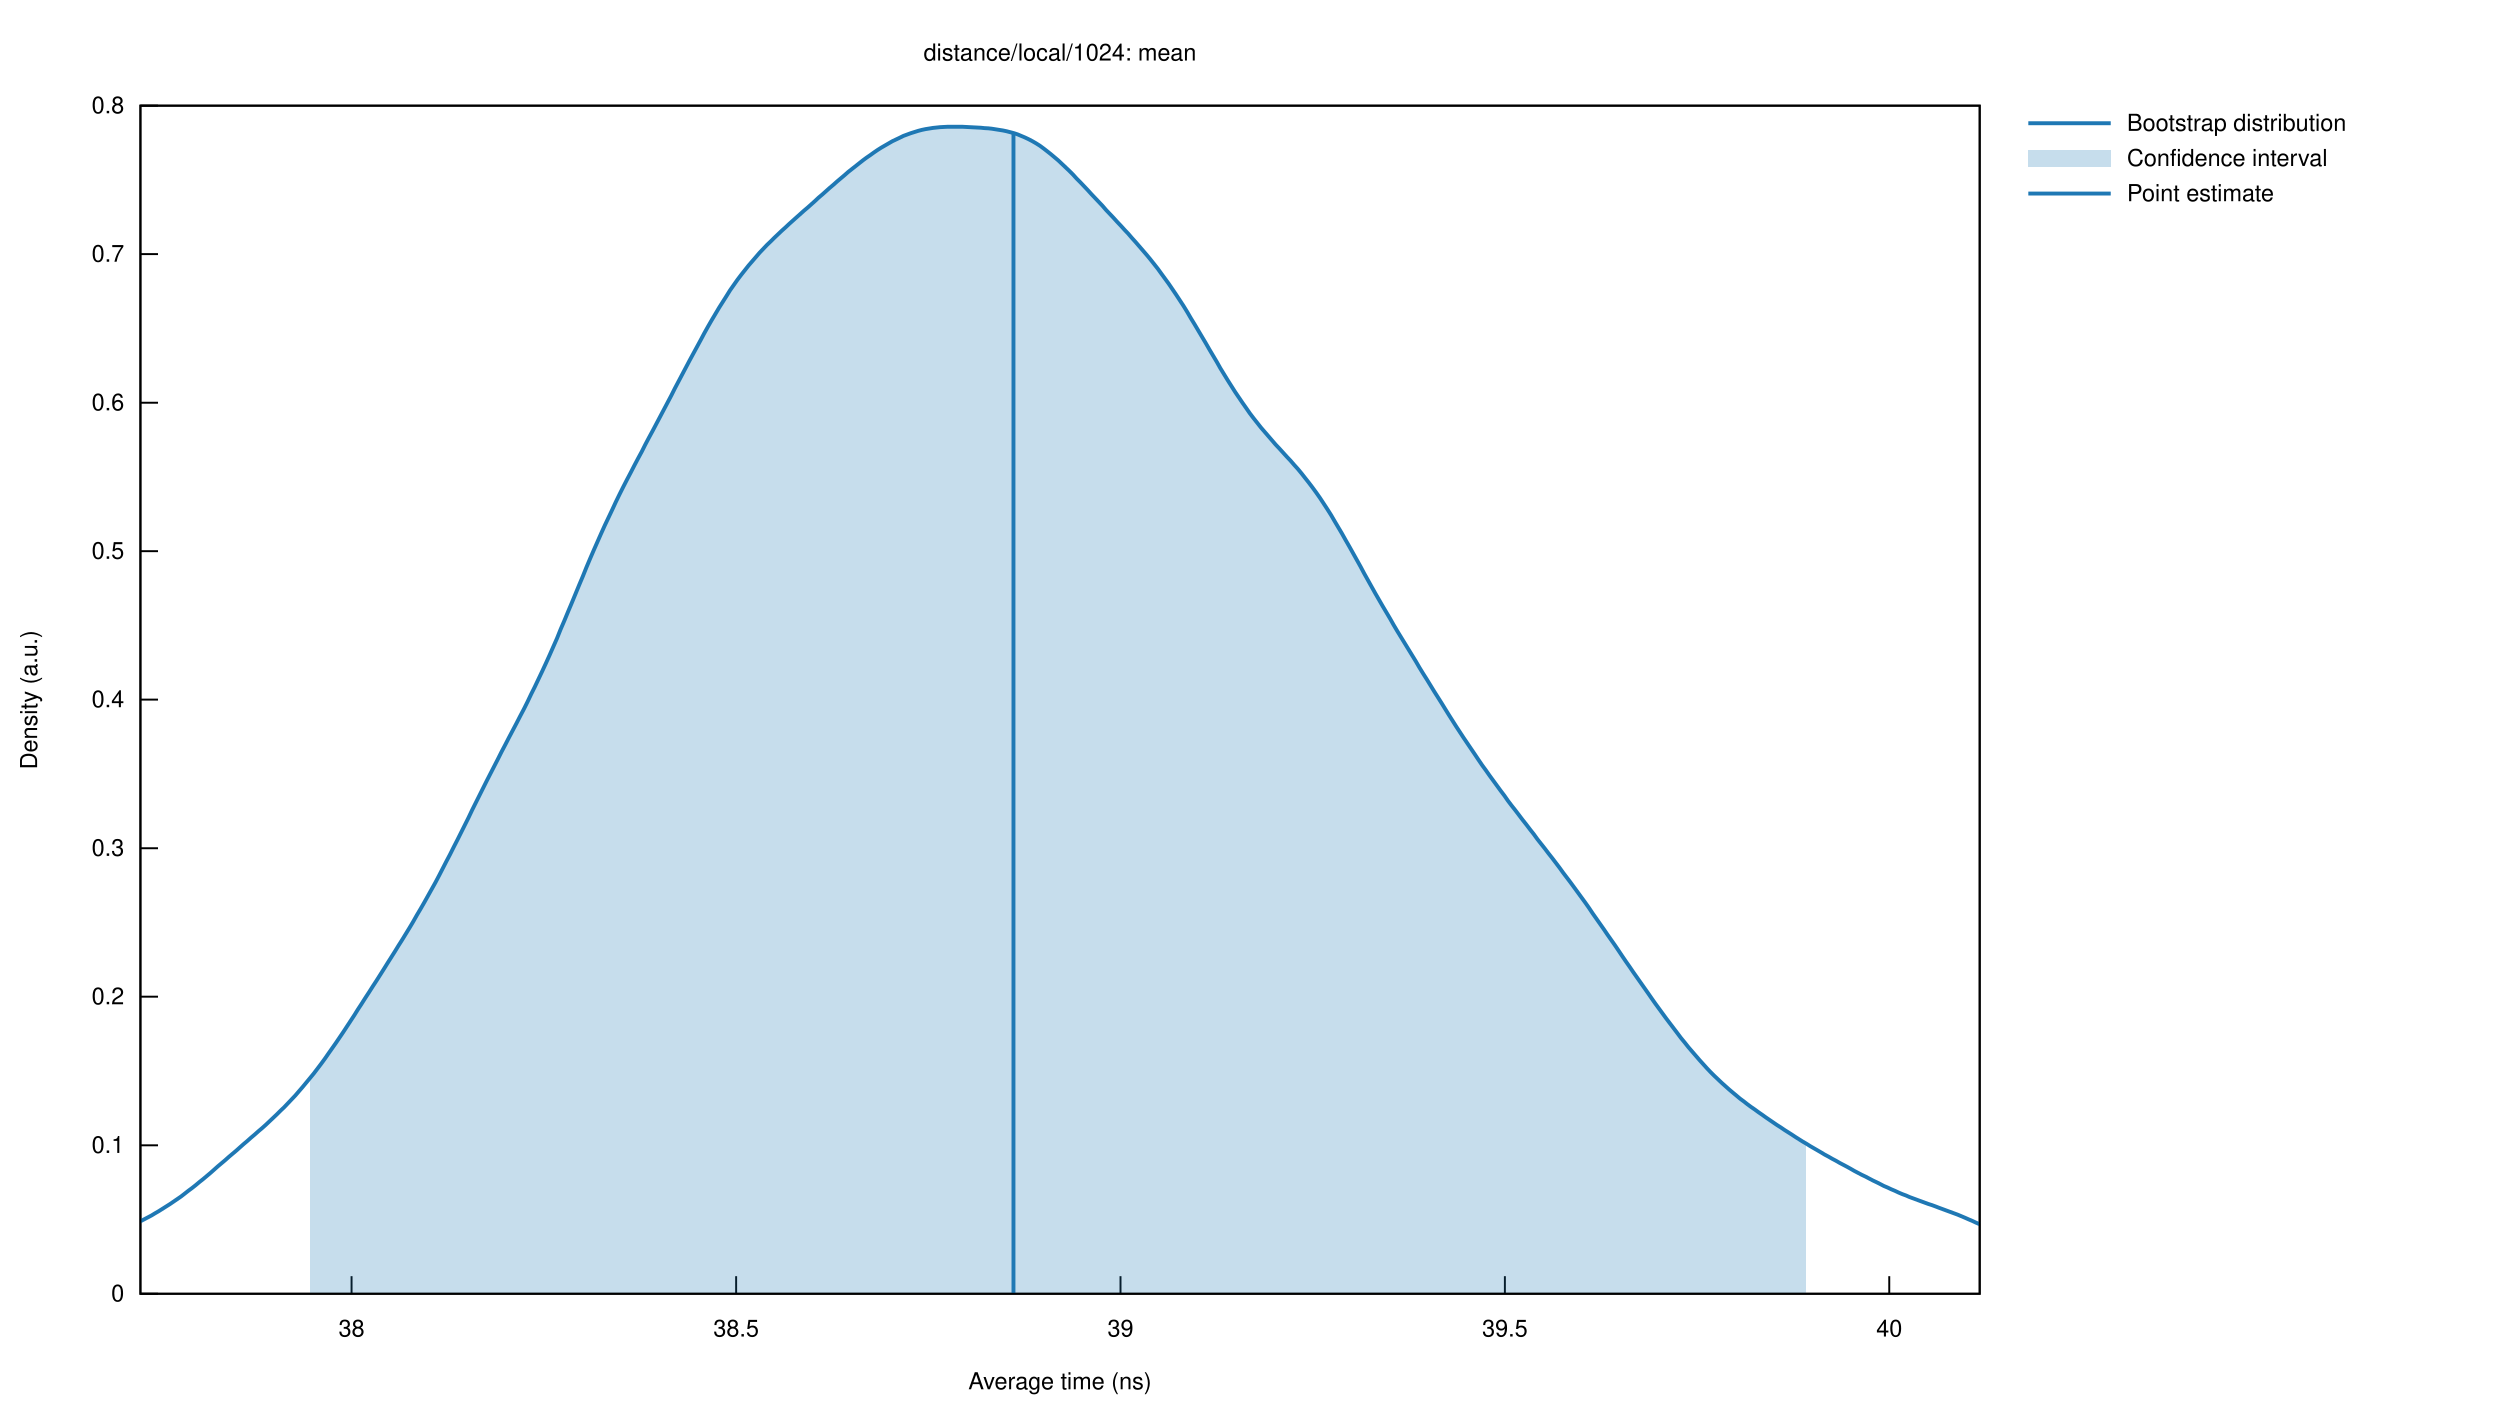
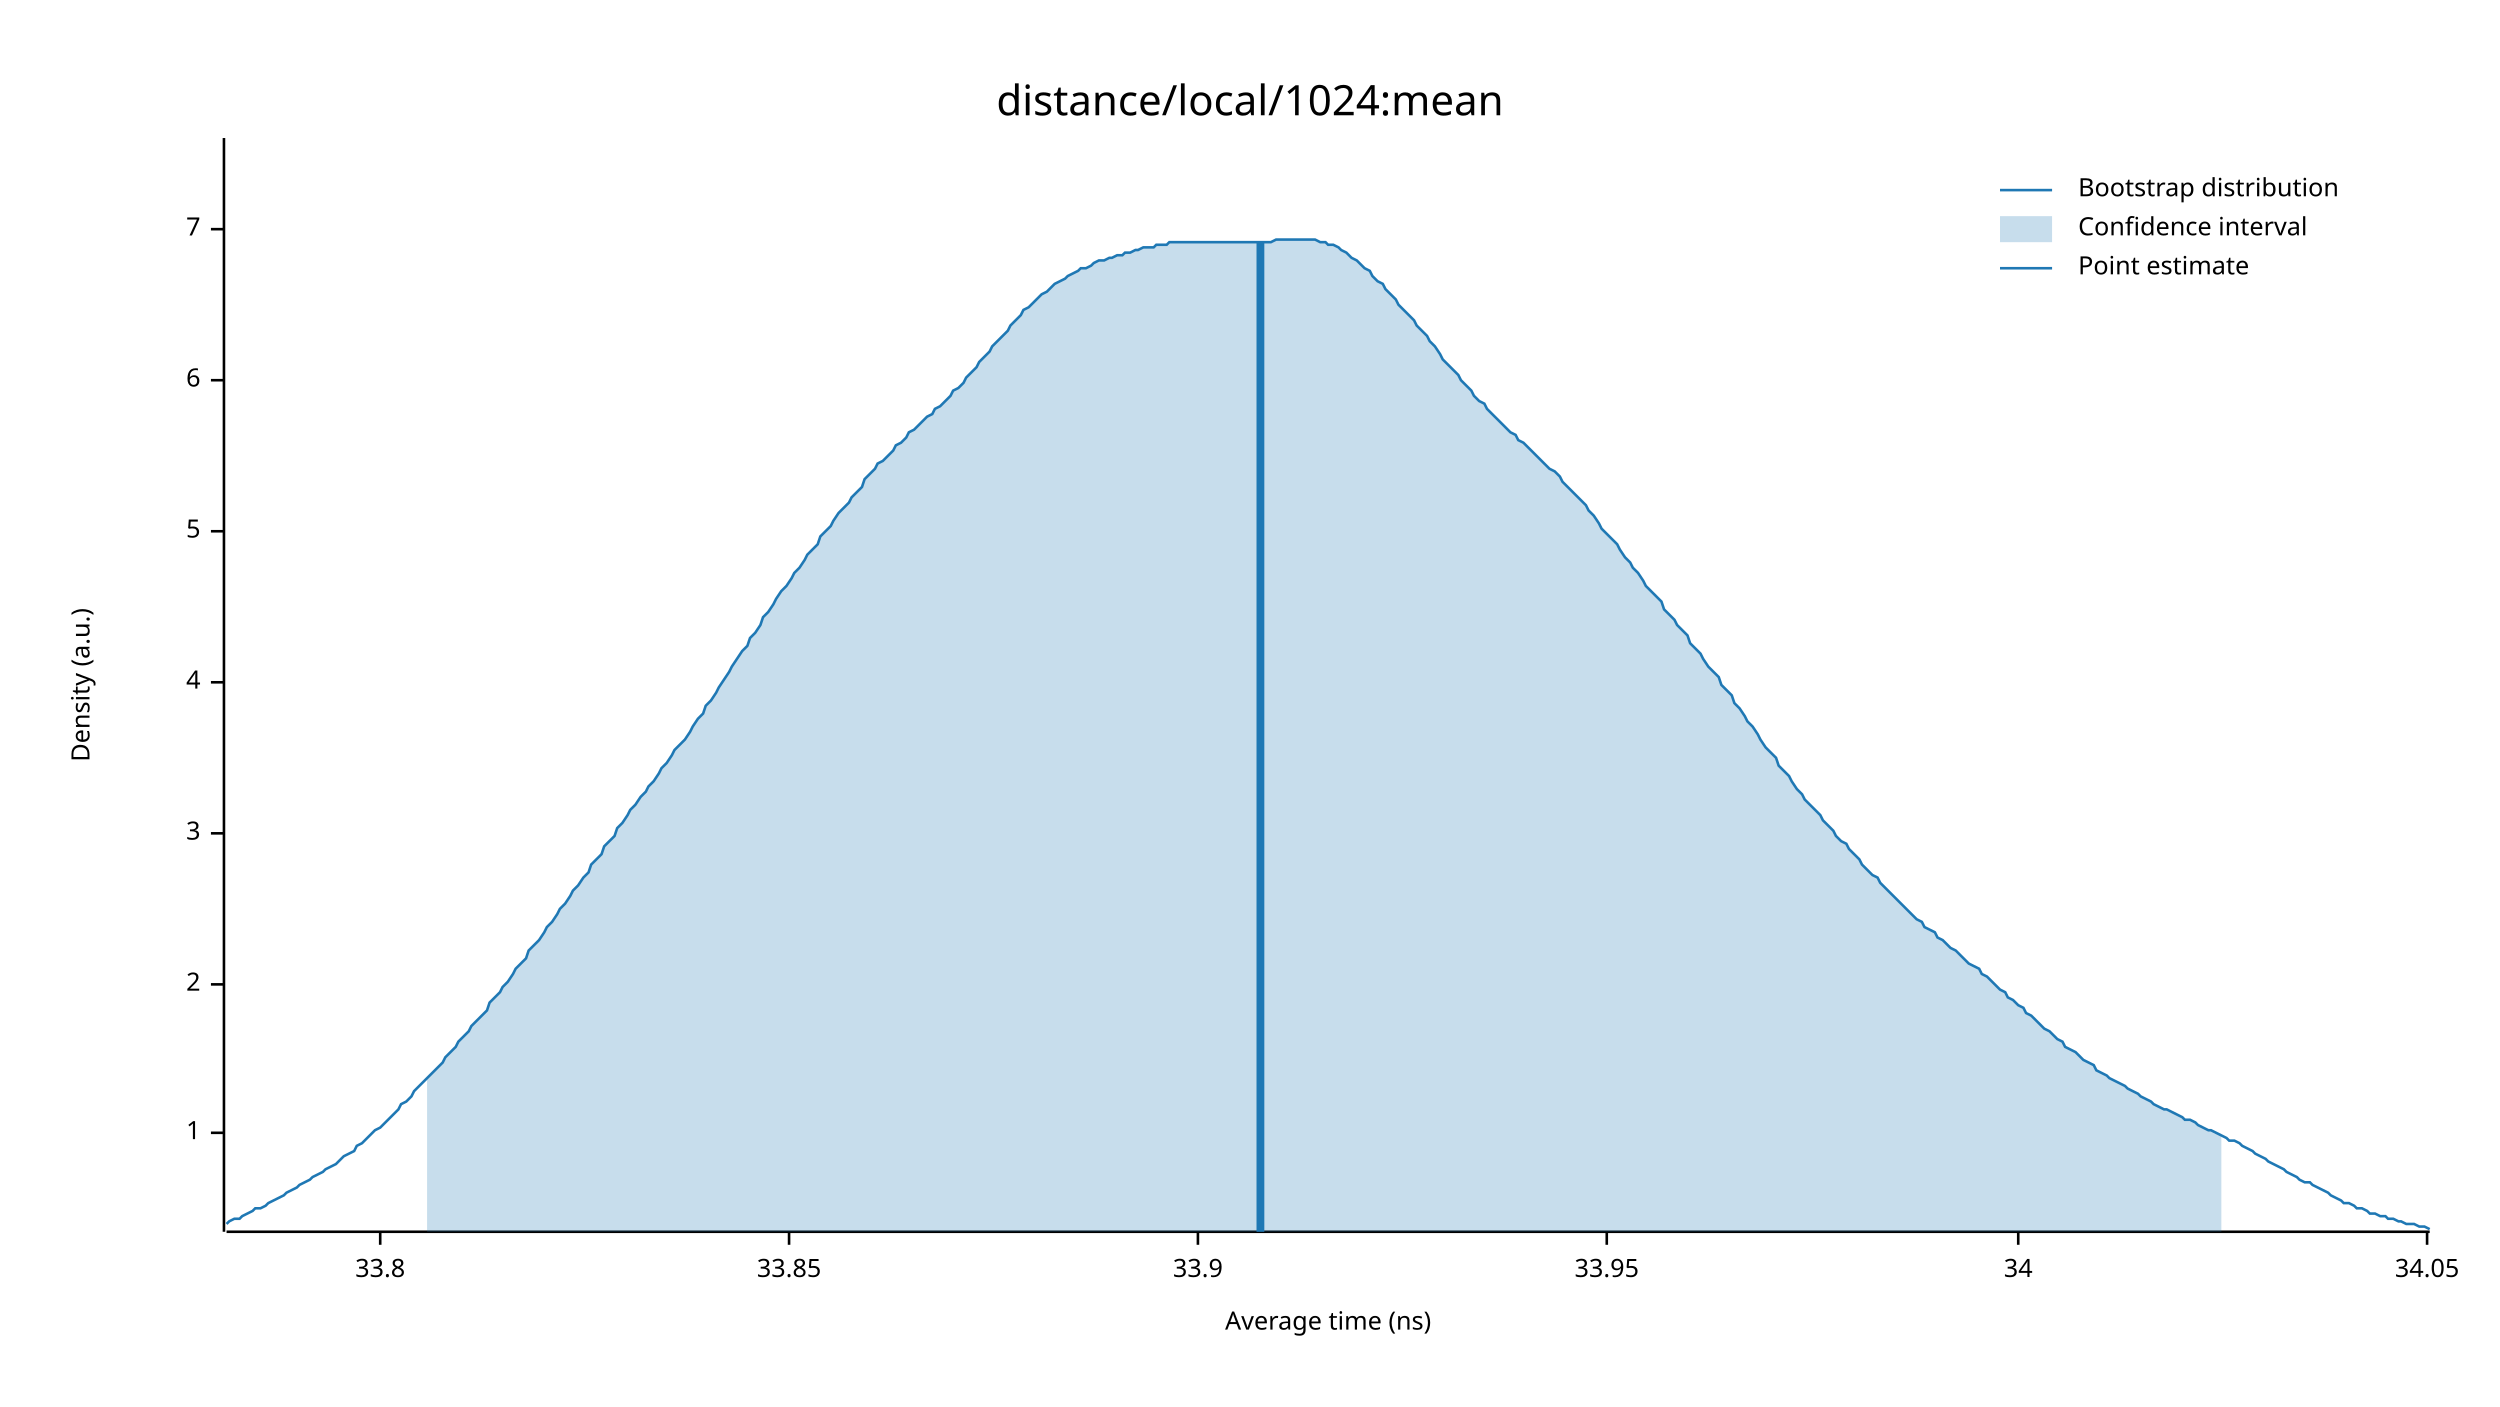
- <svg xmlns="http://www.w3.org/2000/svg" xmlns:xlink="http://www.w3.org/1999/xlink" viewBox="0 0 1280 720">
-   <g id="gnuplot_canvas">
-     <rect x="0" y="0" width="1280" height="720" fill="none" />
-     <defs>
-       <circle id="gpDot" r="0.5" stroke-width="0.5" stroke="currentColor" />
-       <path id="gpPt0" stroke-width="0.222" stroke="currentColor" d="M-1,0 h2 M0,-1 v2" />
-       <path id="gpPt1" stroke-width="0.222" stroke="currentColor" d="M-1,-1 L1,1 M1,-1 L-1,1" />
-       <path id="gpPt2" stroke-width="0.222" stroke="currentColor" d="M-1,0 L1,0 M0,-1 L0,1 M-1,-1 L1,1 M-1,1 L1,-1" />
-       <rect id="gpPt3" stroke-width="0.222" stroke="currentColor" x="-1" y="-1" width="2" height="2" />
-       <rect id="gpPt4" stroke-width="0.222" stroke="currentColor" fill="currentColor" x="-1" y="-1" width="2" height="2" />
-       <circle id="gpPt5" stroke-width="0.222" stroke="currentColor" cx="0" cy="0" r="1" />
-       <use xlink:href="#gpPt5" id="gpPt6" fill="currentColor" stroke="none" />
-       <path id="gpPt7" stroke-width="0.222" stroke="currentColor" d="M0,-1.33 L-1.33,0.67 L1.33,0.67 z" />
-       <use xlink:href="#gpPt7" id="gpPt8" fill="currentColor" stroke="none" />
-       <use xlink:href="#gpPt7" id="gpPt9" stroke="currentColor" transform="rotate(180)" />
-       <use xlink:href="#gpPt9" id="gpPt10" fill="currentColor" stroke="none" />
-       <use xlink:href="#gpPt3" id="gpPt11" stroke="currentColor" transform="rotate(45)" />
-       <use xlink:href="#gpPt11" id="gpPt12" fill="currentColor" stroke="none" />
-       <path id="gpPt13" stroke-width="0.222" stroke="currentColor" d="M0,1.330 L1.265,0.411 L0.782,-1.067 L-0.782,-1.076 L-1.265,0.411 z" />
-       <use xlink:href="#gpPt13" id="gpPt14" fill="currentColor" stroke="none" />
-       <filter id="textbox" filterUnits="objectBoundingBox" x="0" y="0" height="1" width="1">
-         <feFlood flood-color="white" flood-opacity="1" result="bgnd" />
-         <feComposite in="SourceGraphic" in2="bgnd" operator="atop" />
-       </filter>
-       <filter id="greybox" filterUnits="objectBoundingBox" x="0" y="0" height="1" width="1">
-         <feFlood flood-color="lightgrey" flood-opacity="1" result="grey" />
-         <feComposite in="SourceGraphic" in2="grey" operator="atop" />
-       </filter>
-     </defs>
-     <g fill="none" color="white" stroke="currentColor" stroke-width="1.00" stroke-linecap="butt" stroke-linejoin="miter">
- </g>
-     <g fill="none" color="black" stroke="currentColor" stroke-width="1.00" stroke-linecap="butt" stroke-linejoin="miter">
-       <path stroke="black" d="M71.9,662.4 L80.9,662.4  " />
-       <g transform="translate(63.6,666.3)" stroke="none" fill="black" font-family="Helvetica" font-size="12.00" text-anchor="end">
-         <text>
-           <tspan font-family="Helvetica"> 0</tspan>
-         </text>
-       </g>
-     </g>
-     <g fill="none" color="black" stroke="currentColor" stroke-width="1.00" stroke-linecap="butt" stroke-linejoin="miter">
-       <path stroke="black" d="M71.9,586.4 L80.9,586.4  " />
-       <g transform="translate(63.6,590.3)" stroke="none" fill="black" font-family="Helvetica" font-size="12.00" text-anchor="end">
-         <text>
-           <tspan font-family="Helvetica"> 0.1</tspan>
-         </text>
-       </g>
-     </g>
-     <g fill="none" color="black" stroke="currentColor" stroke-width="1.00" stroke-linecap="butt" stroke-linejoin="miter">
-       <path stroke="black" d="M71.9,510.3 L80.9,510.3  " />
-       <g transform="translate(63.6,514.2)" stroke="none" fill="black" font-family="Helvetica" font-size="12.00" text-anchor="end">
-         <text>
-           <tspan font-family="Helvetica"> 0.2</tspan>
-         </text>
-       </g>
-     </g>
-     <g fill="none" color="black" stroke="currentColor" stroke-width="1.00" stroke-linecap="butt" stroke-linejoin="miter">
-       <path stroke="black" d="M71.9,434.3 L80.9,434.3  " />
-       <g transform="translate(63.6,438.2)" stroke="none" fill="black" font-family="Helvetica" font-size="12.00" text-anchor="end">
-         <text>
-           <tspan font-family="Helvetica"> 0.3</tspan>
-         </text>
-       </g>
-     </g>
-     <g fill="none" color="black" stroke="currentColor" stroke-width="1.00" stroke-linecap="butt" stroke-linejoin="miter">
-       <path stroke="black" d="M71.9,358.2 L80.9,358.2  " />
-       <g transform="translate(63.6,362.1)" stroke="none" fill="black" font-family="Helvetica" font-size="12.00" text-anchor="end">
-         <text>
-           <tspan font-family="Helvetica"> 0.4</tspan>
-         </text>
-       </g>
-     </g>
-     <g fill="none" color="black" stroke="currentColor" stroke-width="1.00" stroke-linecap="butt" stroke-linejoin="miter">
-       <path stroke="black" d="M71.9,282.2 L80.9,282.2  " />
-       <g transform="translate(63.6,286.1)" stroke="none" fill="black" font-family="Helvetica" font-size="12.00" text-anchor="end">
-         <text>
-           <tspan font-family="Helvetica"> 0.5</tspan>
-         </text>
-       </g>
-     </g>
-     <g fill="none" color="black" stroke="currentColor" stroke-width="1.00" stroke-linecap="butt" stroke-linejoin="miter">
-       <path stroke="black" d="M71.9,206.2 L80.9,206.2  " />
-       <g transform="translate(63.6,210.1)" stroke="none" fill="black" font-family="Helvetica" font-size="12.00" text-anchor="end">
-         <text>
-           <tspan font-family="Helvetica"> 0.6</tspan>
-         </text>
-       </g>
-     </g>
-     <g fill="none" color="black" stroke="currentColor" stroke-width="1.00" stroke-linecap="butt" stroke-linejoin="miter">
-       <path stroke="black" d="M71.9,130.1 L80.9,130.1  " />
-       <g transform="translate(63.6,134.0)" stroke="none" fill="black" font-family="Helvetica" font-size="12.00" text-anchor="end">
-         <text>
-           <tspan font-family="Helvetica"> 0.7</tspan>
-         </text>
-       </g>
-     </g>
-     <g fill="none" color="black" stroke="currentColor" stroke-width="1.00" stroke-linecap="butt" stroke-linejoin="miter">
-       <path stroke="black" d="M71.9,54.1 L80.9,54.1  " />
-       <g transform="translate(63.6,58.0)" stroke="none" fill="black" font-family="Helvetica" font-size="12.00" text-anchor="end">
-         <text>
-           <tspan font-family="Helvetica"> 0.8</tspan>
-         </text>
-       </g>
-     </g>
-     <g fill="none" color="black" stroke="currentColor" stroke-width="1.00" stroke-linecap="butt" stroke-linejoin="miter">
-       <path stroke="black" d="M180.0,662.4 L180.0,653.4  " />
-       <g transform="translate(180.0,684.3)" stroke="none" fill="black" font-family="Helvetica" font-size="12.00" text-anchor="middle">
-         <text>
-           <tspan font-family="Helvetica"> 38</tspan>
-         </text>
-       </g>
-     </g>
-     <g fill="none" color="black" stroke="currentColor" stroke-width="1.00" stroke-linecap="butt" stroke-linejoin="miter">
-       <path stroke="black" d="M376.9,662.4 L376.9,653.4  " />
-       <g transform="translate(376.9,684.3)" stroke="none" fill="black" font-family="Helvetica" font-size="12.00" text-anchor="middle">
-         <text>
-           <tspan font-family="Helvetica"> 38.5</tspan>
-         </text>
-       </g>
-     </g>
-     <g fill="none" color="black" stroke="currentColor" stroke-width="1.00" stroke-linecap="butt" stroke-linejoin="miter">
-       <path stroke="black" d="M573.7,662.4 L573.7,653.4  " />
-       <g transform="translate(573.7,684.3)" stroke="none" fill="black" font-family="Helvetica" font-size="12.00" text-anchor="middle">
-         <text>
-           <tspan font-family="Helvetica"> 39</tspan>
-         </text>
-       </g>
-     </g>
-     <g fill="none" color="black" stroke="currentColor" stroke-width="1.00" stroke-linecap="butt" stroke-linejoin="miter">
-       <path stroke="black" d="M770.5,662.4 L770.5,653.4  " />
-       <g transform="translate(770.5,684.3)" stroke="none" fill="black" font-family="Helvetica" font-size="12.00" text-anchor="middle">
-         <text>
-           <tspan font-family="Helvetica"> 39.5</tspan>
-         </text>
-       </g>
-     </g>
-     <g fill="none" color="black" stroke="currentColor" stroke-width="1.00" stroke-linecap="butt" stroke-linejoin="miter">
-       <path stroke="black" d="M967.3,662.4 L967.3,653.4  " />
-       <g transform="translate(967.3,684.3)" stroke="none" fill="black" font-family="Helvetica" font-size="12.00" text-anchor="middle">
-         <text>
-           <tspan font-family="Helvetica"> 40</tspan>
-         </text>
-       </g>
-     </g>
-     <g fill="none" color="black" stroke="currentColor" stroke-width="1.00" stroke-linecap="butt" stroke-linejoin="miter">
- </g>
-     <g fill="none" color="black" stroke="currentColor" stroke-width="1.00" stroke-linecap="butt" stroke-linejoin="miter">
-       <path stroke="black" d="M71.9,54.1 L71.9,662.4 L1013.6,662.4 L1013.6,54.1 L71.9,54.1 Z  " />
-     </g>
-     <g fill="none" color="black" stroke="currentColor" stroke-width="1.00" stroke-linecap="butt" stroke-linejoin="miter">
-       <g transform="translate(19.0,358.3) rotate(270)" stroke="none" fill="black" font-family="Helvetica" font-size="12.00" text-anchor="middle">
-         <text>
-           <tspan font-family="Helvetica">Density (a.u.)</tspan>
-         </text>
-       </g>
-     </g>
-     <g fill="none" color="black" stroke="currentColor" stroke-width="1.00" stroke-linecap="butt" stroke-linejoin="miter">
-       <g transform="translate(542.7,711.3)" stroke="none" fill="black" font-family="Helvetica" font-size="12.00" text-anchor="middle">
-         <text>
-           <tspan font-family="Helvetica">Average time (ns)</tspan>
-         </text>
-       </g>
-     </g>
-     <g fill="none" color="black" stroke="currentColor" stroke-width="1.00" stroke-linecap="butt" stroke-linejoin="miter">
-       <g transform="translate(542.7,31.0)" stroke="none" fill="black" font-family="Helvetica" font-size="12.00" text-anchor="middle">
-         <text>
-           <tspan font-family="Helvetica">distance/local/1024: mean</tspan>
-         </text>
-       </g>
-     </g>
-     <g fill="none" color="black" stroke="currentColor" stroke-width="1.00" stroke-linecap="butt" stroke-linejoin="miter">
- </g>
-     <g id="gnuplot_plot_1">
-       <g fill="none" color="white" stroke="currentColor" stroke-width="2.00" stroke-linecap="butt" stroke-linejoin="miter">
- </g>
-       <g fill="none" color="black" stroke="currentColor" stroke-width="2.00" stroke-linecap="butt" stroke-linejoin="miter">
-         <g transform="translate(1089.0,67.0)" stroke="none" fill="black" font-family="Helvetica" font-size="12.00" text-anchor="start">
-           <text>
-             <tspan font-family="Helvetica">Bootstrap distribution</tspan>
-           </text>
-         </g>
-       </g>
-       <g fill="none" color="black" stroke="currentColor" stroke-width="2.00" stroke-linecap="butt" stroke-linejoin="miter">
-         <path stroke="rgb( 31, 120, 180)" d="M1038.5,63.1 L1080.7,63.1 M71.9,625.3 L73.8,624.3 L75.7,623.3 L77.6,622.3 L79.4,621.2 L81.3,620.1   L83.2,618.9 L85.1,617.7 L87.0,616.5 L88.9,615.2 L90.8,613.9 L92.7,612.6 L94.5,611.2 L96.4,609.7   L98.3,608.3 L100.2,606.8 L102.1,605.2 L104.0,603.7 L105.9,602.1 L107.8,600.5 L109.6,598.9 L111.5,597.2   L113.4,595.6 L115.3,594.0 L117.2,592.3 L119.1,590.7 L121.0,589.1 L122.9,587.4 L124.7,585.8 L126.6,584.2   L128.5,582.5 L130.4,580.9 L132.3,579.2 L134.2,577.6 L136.1,575.9 L138.0,574.1 L139.8,572.4 L141.7,570.6   L143.6,568.7 L145.5,566.9 L147.4,564.9 L149.3,562.9 L151.2,560.9 L153.0,558.8 L154.9,556.6 L156.8,554.3   L158.7,552.0 L160.6,549.7 L162.5,547.2 L164.4,544.7 L166.3,542.1 L168.1,539.5 L170.0,536.8 L171.9,534.1   L173.8,531.3 L175.7,528.5 L177.6,525.6 L179.5,522.7 L181.4,519.8 L183.2,516.9 L185.1,514.0 L187.0,511.0   L188.9,508.1 L190.8,505.1 L192.7,502.2 L194.6,499.2 L196.5,496.2 L198.3,493.3 L200.2,490.3 L202.1,487.3   L204.0,484.2 L205.9,481.2 L207.8,478.1 L209.7,475.0 L211.6,471.8 L213.4,468.6 L215.3,465.4 L217.2,462.1   L219.1,458.7 L221.0,455.3 L222.9,451.9 L224.8,448.3 L226.6,444.8 L228.5,441.1 L230.4,437.5 L232.3,433.7   L234.2,430.0 L236.1,426.2 L238.0,422.4 L239.9,418.6 L241.7,414.8 L243.6,411.0 L245.5,407.2 L247.4,403.4   L249.3,399.6 L251.2,395.9 L253.1,392.2 L255.0,388.5 L256.8,384.9 L258.7,381.3 L260.6,377.6 L262.5,374.0   L264.4,370.4 L266.3,366.7 L268.2,363.1 L270.1,359.3 L271.9,355.5 L273.8,351.7 L275.7,347.7 L277.6,343.7   L279.5,339.6 L281.4,335.4 L283.3,331.1 L285.2,326.8 L287.0,322.3 L288.9,317.9 L290.8,313.3 L292.7,308.8   L294.6,304.2 L296.5,299.6 L298.4,295.1 L300.2,290.6 L302.1,286.1 L304.0,281.7 L305.9,277.4 L307.8,273.1   L309.7,268.9 L311.6,264.9 L313.5,260.9 L315.3,257.0 L317.2,253.1 L319.1,249.3 L321.0,245.6 L322.9,242.0   L324.8,238.3 L326.7,234.7 L328.6,231.2 L330.4,227.6 L332.3,224.0 L334.2,220.5 L336.1,216.9 L338.0,213.3   L339.9,209.7 L341.8,206.1 L343.7,202.5 L345.5,198.9 L347.4,195.3 L349.3,191.7 L351.2,188.1 L353.1,184.5   L355.0,181.0 L356.9,177.5 L358.8,174.0 L360.6,170.6 L362.5,167.2 L364.4,163.9 L366.3,160.7 L368.2,157.5   L370.1,154.5 L372.0,151.5 L373.8,148.6 L375.7,145.9 L377.6,143.2 L379.5,140.7 L381.4,138.3 L383.3,135.9   L385.2,133.7 L387.1,131.5 L388.9,129.4 L390.8,127.4 L392.7,125.4 L394.6,123.6 L396.5,121.7 L398.4,119.9   L400.3,118.1 L402.2,116.4 L404.0,114.7 L405.9,113.0 L407.8,111.3 L409.7,109.6 L411.6,107.9 L413.5,106.3   L415.4,104.6 L417.3,102.9 L419.1,101.2 L421.0,99.6 L422.9,97.9 L424.8,96.2 L426.7,94.6 L428.6,92.9   L430.5,91.3 L432.4,89.7 L434.2,88.1 L436.1,86.6 L438.0,85.1 L439.9,83.6 L441.8,82.1 L443.7,80.7   L445.6,79.4 L447.4,78.1 L449.3,76.8 L451.2,75.6 L453.1,74.5 L455.0,73.4 L456.9,72.3 L458.8,71.4   L460.7,70.5 L462.5,69.6 L464.4,68.9 L466.3,68.2 L468.2,67.6 L470.1,67.0 L472.0,66.5 L473.9,66.1   L475.8,65.8 L477.6,65.5 L479.5,65.3 L481.4,65.1 L483.3,65.0 L485.2,64.9 L487.1,64.9 L489.0,64.9   L490.9,64.9 L492.7,64.9 L494.6,65.0 L496.5,65.1 L498.4,65.2 L500.3,65.3 L502.2,65.4 L504.1,65.6   L506.0,65.7 L507.8,65.9 L509.7,66.2 L511.6,66.5 L513.5,66.8 L515.4,67.2 L517.3,67.7 L519.2,68.2   L521.0,68.8 L522.9,69.6 L524.8,70.4 L526.7,71.3 L528.6,72.3 L530.5,73.4 L532.4,74.6 L534.3,76.0   L536.1,77.4 L538.0,78.9 L539.9,80.5 L541.8,82.1 L543.7,83.9 L545.6,85.7 L547.5,87.5 L549.4,89.4   L551.2,91.4 L553.1,93.3 L555.0,95.3 L556.9,97.3 L558.8,99.4 L560.7,101.4 L562.6,103.4 L564.5,105.4   L566.3,107.5 L568.2,109.5 L570.1,111.5 L572.0,113.6 L573.9,115.6 L575.8,117.7 L577.7,119.7 L579.5,121.8   L581.4,123.9 L583.3,126.1 L585.2,128.3 L587.1,130.5 L589.0,132.8 L590.9,135.2 L592.8,137.6 L594.6,140.1   L596.5,142.7 L598.4,145.3 L600.3,148.1 L602.2,150.9 L604.1,153.8 L606.0,156.7 L607.9,159.8 L609.7,162.9   L611.6,166.0 L613.5,169.2 L615.4,172.4 L617.3,175.6 L619.2,178.9 L621.1,182.1 L623.0,185.3 L624.8,188.5   L626.7,191.6 L628.6,194.7 L630.5,197.7 L632.4,200.7 L634.3,203.5 L636.2,206.3 L638.1,209.0 L639.9,211.6   L641.8,214.1 L643.7,216.5 L645.6,218.9 L647.5,221.1 L649.4,223.3 L651.3,225.5 L653.1,227.6 L655.0,229.6   L656.9,231.7 L658.8,233.8 L660.7,235.8 L662.6,238.0 L664.5,240.1 L666.4,242.4 L668.2,244.7 L670.1,247.1   L672.0,249.6 L673.9,252.2 L675.8,254.9 L677.7,257.8 L679.6,260.7 L681.5,263.7 L683.3,266.8 L685.2,270.0   L687.1,273.2 L689.0,276.6 L690.9,279.9 L692.8,283.3 L694.7,286.7 L696.6,290.1 L698.4,293.5 L700.3,296.9   L702.2,300.3 L704.1,303.7 L706.0,307.0 L707.9,310.3 L709.8,313.5 L711.7,316.7 L713.5,319.9 L715.4,323.1   L717.3,326.2 L719.2,329.3 L721.1,332.4 L723.0,335.5 L724.9,338.6 L726.7,341.7 L728.6,344.8 L730.5,347.8   L732.4,350.9 L734.3,354.0 L736.2,357.0 L738.1,360.0 L740.0,363.1 L741.8,366.0 L743.7,369.0 L745.6,372.0   L747.5,374.9 L749.4,377.8 L751.3,380.6 L753.2,383.4 L755.1,386.2 L756.9,388.9 L758.8,391.7 L760.7,394.3   L762.6,397.0 L764.5,399.6 L766.4,402.2 L768.3,404.8 L770.2,407.3 L772.0,409.9 L773.9,412.4 L775.8,414.8   L777.7,417.3 L779.6,419.8 L781.5,422.2 L783.4,424.7 L785.3,427.1 L787.1,429.6 L789.0,432.0 L790.9,434.4   L792.8,436.9 L794.7,439.3 L796.6,441.8 L798.5,444.3 L800.3,446.8 L802.2,449.3 L804.1,451.8 L806.0,454.4   L807.9,457.0 L809.8,459.6 L811.7,462.2 L813.6,464.9 L815.4,467.6 L817.3,470.3 L819.2,473.0 L821.1,475.7   L823.0,478.5 L824.9,481.2 L826.8,483.9 L828.7,486.7 L830.5,489.4 L832.4,492.2 L834.3,494.9 L836.2,497.7   L838.1,500.4 L840.0,503.1 L841.9,505.8 L843.8,508.5 L845.6,511.1 L847.5,513.8 L849.4,516.4 L851.3,519.0   L853.2,521.6 L855.1,524.1 L857.0,526.6 L858.9,529.1 L860.7,531.5 L862.6,533.8 L864.5,536.2 L866.4,538.4   L868.3,540.6 L870.2,542.8 L872.1,544.9 L873.9,546.9 L875.8,548.9 L877.7,550.8 L879.6,552.6 L881.5,554.4   L883.4,556.1 L885.3,557.8 L887.2,559.4 L889.0,560.9 L890.9,562.5 L892.8,563.9 L894.7,565.4 L896.6,566.8   L898.5,568.1 L900.4,569.5 L902.3,570.8 L904.1,572.1 L906.0,573.4 L907.9,574.7 L909.8,576.0 L911.7,577.2   L913.6,578.5 L915.5,579.7 L917.4,580.9 L919.2,582.1 L921.1,583.3 L923.0,584.5 L924.9,585.6 L926.8,586.8   L928.7,587.9 L930.6,589.0 L932.5,590.1 L934.3,591.2 L936.2,592.2 L938.1,593.3 L940.0,594.3 L941.9,595.4   L943.8,596.4 L945.7,597.4 L947.5,598.4 L949.4,599.5 L951.3,600.5 L953.2,601.5 L955.1,602.4 L957.0,603.4   L958.9,604.4 L960.8,605.3 L962.6,606.2 L964.5,607.2 L966.4,608.0 L968.3,608.9 L970.2,609.7 L972.1,610.6   L974.0,611.4 L975.9,612.1 L977.7,612.9 L979.6,613.6 L981.5,614.3 L983.4,615.0 L985.3,615.7 L987.2,616.4   L989.1,617.0 L991.0,617.7 L992.8,618.4 L994.7,619.1 L996.6,619.8 L998.5,620.5 L1000.4,621.2 L1002.3,621.9   L1004.2,622.7 L1006.1,623.5 L1007.9,624.3 L1009.8,625.1 L1011.7,626.0 L1013.6,626.8  " />
-       </g>
-     </g>
-     <g id="gnuplot_plot_2">
-       <g fill="none" color="white" stroke="rgb( 31, 120, 180)" stroke-width="1.00" stroke-linecap="butt" stroke-linejoin="miter">
- </g>
-       <g fill="none" color="black" stroke="currentColor" stroke-width="1.00" stroke-linecap="butt" stroke-linejoin="miter">
-         <g transform="translate(1089.0,85.0)" stroke="none" fill="black" font-family="Helvetica" font-size="12.00" text-anchor="start">
-           <text>
-             <tspan font-family="Helvetica">Confidence interval</tspan>
-           </text>
-         </g>
-       </g>
-       <g fill="none" color="black" stroke="currentColor" stroke-width="1.00" stroke-linecap="butt" stroke-linejoin="miter">
-         <g stroke="none" shape-rendering="crispEdges">
-           <polygon fill="rgb( 31, 120, 180)" fill-opacity="0.25" points="1038.5,85.6 1080.7,85.6 1080.7,76.6 1038.5,76.6 " />
-           <polygon fill="rgb( 31, 120, 180)" fill-opacity="0.25" points="158.7,552.0 160.6,549.7 162.5,547.2 164.4,544.7 166.3,542.1 168.1,539.5 170.0,536.8 171.9,534.1 173.8,531.3 175.7,528.5 177.6,525.6 179.5,522.7 181.4,519.8 183.2,516.9 185.1,514.0 187.0,511.0 188.9,508.1 190.8,505.1 192.7,502.2 194.6,499.2 196.5,496.2 198.3,493.3 200.2,490.3 202.1,487.3 204.0,484.2 205.9,481.2 207.8,478.1 209.7,475.0 211.6,471.8 213.4,468.6 215.3,465.4 217.2,462.1 219.1,458.7 221.0,455.3 222.9,451.9 224.8,448.3 226.6,444.8 228.5,441.1 230.4,437.5 232.3,433.7 234.2,430.0 236.1,426.2 238.0,422.4 239.9,418.6 241.7,414.8 243.6,411.0 245.5,407.2 247.4,403.4 249.3,399.6 251.2,395.9 253.1,392.2 255.0,388.5 256.8,384.9 258.7,381.3 260.6,377.6 262.5,374.0 264.4,370.4 266.3,366.7 268.2,363.1 270.1,359.3 271.9,355.5 273.8,351.7 275.7,347.7 277.6,343.7 279.5,339.6 281.4,335.4 283.3,331.1 285.2,326.8 287.0,322.3 288.9,317.9 290.8,313.3 292.7,308.8 294.6,304.2 296.5,299.6 298.4,295.1 300.2,290.6 302.1,286.1 304.0,281.7 305.9,277.4 307.8,273.1 309.7,268.9 311.6,264.9 313.5,260.9 315.3,257.0 317.2,253.1 319.1,249.3 321.0,245.6 322.9,242.0 324.8,238.3 326.7,234.7 328.6,231.2 330.4,227.6 332.3,224.0 334.2,220.5 336.1,216.9 338.0,213.3 339.9,209.7 341.8,206.1 343.7,202.5 345.5,198.9 347.4,195.3 349.3,191.7 351.2,188.1 353.1,184.5 355.0,181.0 356.9,177.5 358.8,174.0 360.6,170.6 362.5,167.2 364.4,163.9 366.3,160.7 368.2,157.5 370.1,154.5 372.0,151.5 373.8,148.6 375.7,145.9 377.6,143.2 379.5,140.7 381.4,138.3 383.3,135.9 385.2,133.7 387.1,131.5 388.9,129.4 390.8,127.4 392.7,125.4 394.6,123.6 396.5,121.7 398.4,119.9 400.3,118.1 402.2,116.4 404.0,114.7 405.9,113.0 407.8,111.3 409.7,109.6 411.6,107.9 413.5,106.3 415.4,104.6 417.3,102.9 419.1,101.2 421.0,99.6 422.9,97.9 424.8,96.2 426.7,94.6 428.6,92.9 430.5,91.3 432.4,89.7 434.2,88.1 436.1,86.6 438.0,85.1 439.9,83.6 441.8,82.1 443.7,80.7 445.6,79.4 447.4,78.1 449.3,76.8 451.2,75.6 453.1,74.5 455.0,73.4 456.9,72.3 458.8,71.4 460.7,70.5 462.5,69.6 464.4,68.9 466.3,68.2 468.2,67.6 470.1,67.0 472.0,66.5 473.9,66.1 475.8,65.8 477.6,65.5 479.5,65.3 481.4,65.1 483.3,65.0 485.2,64.9 487.1,64.9 489.0,64.9 490.9,64.9 492.7,64.9 494.6,65.0 496.5,65.1 498.4,65.2 500.3,65.3 502.2,65.4 504.1,65.6 506.0,65.7 507.8,65.9 509.7,66.2 511.6,66.5 513.5,66.8 515.4,67.2 517.3,67.7 519.2,68.2 521.0,68.8 522.9,69.6 524.8,70.4 526.7,71.3 528.6,72.3 530.5,73.4 532.4,74.6 534.3,76.0 536.1,77.4 538.0,78.9 539.9,80.5 541.8,82.1 543.7,83.9 545.6,85.7 547.5,87.5 549.4,89.4 551.2,91.4 553.1,93.3 555.0,95.3 556.9,97.3 558.8,99.4 560.7,101.4 562.6,103.4 564.5,105.4 566.3,107.5 568.2,109.5 570.1,111.5 572.0,113.6 573.9,115.6 575.8,117.7 577.7,119.7 579.5,121.8 581.4,123.9 583.3,126.1 585.2,128.3 587.1,130.5 589.0,132.8 590.9,135.2 592.8,137.6 594.6,140.1 596.5,142.7 598.4,145.3 600.3,148.1 602.2,150.9 604.1,153.8 606.0,156.7 607.9,159.8 609.7,162.9 611.6,166.0 613.5,169.2 615.4,172.4 617.3,175.6 619.2,178.9 621.1,182.1 623.0,185.3 624.8,188.5 626.7,191.6 628.6,194.7 630.5,197.7 632.4,200.7 634.3,203.5 636.2,206.3 638.1,209.0 639.9,211.6 641.8,214.1 643.7,216.5 645.6,218.9 647.5,221.1 649.4,223.3 651.3,225.5 653.1,227.6 655.0,229.6 656.9,231.7 658.8,233.8 660.7,235.8 662.6,238.0 664.5,240.1 666.4,242.4 668.2,244.7 670.1,247.1 672.0,249.6 673.9,252.2 675.8,254.9 677.7,257.8 679.6,260.7 681.5,263.7 683.3,266.8 685.2,270.0 687.1,273.2 689.0,276.6 690.9,279.9 692.8,283.3 694.7,286.7 696.6,290.1 698.4,293.5 700.3,296.9 702.2,300.3 704.1,303.7 706.0,307.0 707.9,310.3 709.8,313.5 711.7,316.7 713.5,319.9 715.4,323.1 717.3,326.2 719.2,329.3 721.1,332.4 723.0,335.5 724.9,338.6 726.7,341.7 728.6,344.8 730.5,347.8 732.4,350.9 734.3,354.0 736.2,357.0 738.1,360.0 740.0,363.1 741.8,366.0 743.7,369.0 745.6,372.0 747.5,374.9 749.4,377.8 751.3,380.6 753.2,383.4 755.1,386.2 756.9,388.9 758.8,391.7 760.7,394.3 762.6,397.0 764.5,399.6 766.4,402.2 768.3,404.8 770.2,407.3 772.0,409.9 773.9,412.4 775.8,414.8 777.7,417.3 779.6,419.8 781.5,422.2 783.4,424.7 785.3,427.1 787.1,429.6 789.0,432.0 790.9,434.4 792.8,436.9 794.7,439.3 796.6,441.8 798.5,444.3 800.3,446.8 802.2,449.3 804.1,451.8 806.0,454.4 807.9,457.0 809.8,459.6 811.7,462.2 813.6,464.9 815.4,467.6 817.3,470.3 819.2,473.0 821.1,475.7 823.0,478.5 824.9,481.2 826.8,483.9 828.7,486.7 830.5,489.4 832.4,492.2 834.3,494.9 836.2,497.7 838.1,500.4 840.0,503.1 841.9,505.8 843.8,508.5 845.6,511.1 847.5,513.8 849.4,516.4 851.3,519.0 853.2,521.6 855.1,524.1 857.0,526.6 858.9,529.1 860.7,531.5 862.6,533.8 864.5,536.2 866.4,538.4 868.3,540.6 870.2,542.8 872.1,544.9 873.9,546.9 875.8,548.9 877.7,550.8 879.6,552.6 881.5,554.4 883.4,556.1 885.3,557.8 887.2,559.4 889.0,560.9 890.9,562.5 892.8,563.9 894.7,565.4 896.6,566.8 898.5,568.1 900.4,569.5 902.3,570.8 904.1,572.1 906.0,573.4 907.9,574.7 909.8,576.0 911.7,577.2 913.6,578.5 915.5,579.7 917.4,580.9 919.2,582.1 921.1,583.3 923.0,584.5 924.9,585.6 924.9,662.4 923.0,662.4 921.1,662.4 919.2,662.4 917.4,662.4 915.5,662.4 913.6,662.4 911.7,662.4 909.8,662.4 907.9,662.4 906.0,662.4 904.1,662.4 902.3,662.4 900.4,662.4 898.5,662.4 896.6,662.4 894.7,662.4 892.8,662.4 890.9,662.4 889.0,662.4 887.2,662.4 885.3,662.4 883.4,662.4 881.5,662.4 879.6,662.4 877.7,662.4 875.8,662.4 873.9,662.4 872.1,662.4 870.2,662.4 868.3,662.4 866.4,662.4 864.5,662.4 862.6,662.4 860.7,662.4 858.9,662.4 857.0,662.4 855.1,662.4 853.2,662.4 851.3,662.4 849.4,662.4 847.5,662.4 845.6,662.4 843.8,662.4 841.9,662.4 840.0,662.4 838.1,662.4 836.2,662.4 834.3,662.4 832.4,662.4 830.5,662.4 828.7,662.4 826.8,662.4 824.9,662.4 823.0,662.4 821.1,662.4 819.2,662.4 817.3,662.4 815.4,662.4 813.6,662.4 811.7,662.4 809.8,662.4 807.9,662.4 806.0,662.4 804.1,662.4 802.2,662.4 800.3,662.4 798.5,662.4 796.6,662.4 794.7,662.4 792.8,662.4 790.9,662.4 789.0,662.4 787.1,662.4 785.3,662.4 783.4,662.4 781.5,662.4 779.6,662.4 777.7,662.4 775.8,662.4 773.9,662.4 772.0,662.4 770.2,662.4 768.3,662.4 766.4,662.4 764.5,662.4 762.6,662.4 760.7,662.4 758.8,662.4 756.9,662.4 755.1,662.4 753.2,662.4 751.3,662.4 749.4,662.4 747.5,662.4 745.6,662.4 743.7,662.4 741.8,662.4 740.0,662.4 738.1,662.4 736.2,662.4 734.3,662.4 732.4,662.4 730.5,662.4 728.6,662.4 726.7,662.4 724.9,662.4 723.0,662.4 721.1,662.4 719.2,662.4 717.3,662.4 715.4,662.4 713.5,662.4 711.7,662.4 709.8,662.4 707.9,662.4 706.0,662.4 704.1,662.4 702.2,662.4 700.3,662.4 698.4,662.4 696.6,662.4 694.7,662.4 692.8,662.4 690.9,662.4 689.0,662.4 687.1,662.4 685.2,662.4 683.3,662.4 681.5,662.4 679.6,662.4 677.7,662.4 675.8,662.4 673.9,662.4 672.0,662.4 670.1,662.4 668.2,662.4 666.4,662.4 664.5,662.4 662.6,662.4 660.7,662.4 658.8,662.4 656.9,662.4 655.0,662.4 653.1,662.4 651.3,662.4 649.4,662.4 647.5,662.4 645.6,662.4 643.7,662.4 641.8,662.4 639.9,662.4 638.1,662.4 636.2,662.4 634.3,662.4 632.4,662.4 630.5,662.4 628.6,662.4 626.7,662.4 624.8,662.4 623.0,662.4 621.1,662.4 619.2,662.4 617.3,662.4 615.4,662.4 613.5,662.4 611.6,662.4 609.7,662.4 607.9,662.4 606.0,662.4 604.1,662.4 602.2,662.4 600.3,662.4 598.4,662.4 596.5,662.4 594.6,662.4 592.8,662.4 590.9,662.4 589.0,662.4 587.1,662.4 585.2,662.4 583.3,662.4 581.4,662.4 579.5,662.4 577.7,662.4 575.8,662.4 573.9,662.4 572.0,662.4 570.1,662.4 568.2,662.4 566.3,662.4 564.5,662.4 562.6,662.4 560.7,662.4 558.8,662.4 556.9,662.4 555.0,662.4 553.1,662.4 551.2,662.4 549.4,662.4 547.5,662.4 545.6,662.4 543.7,662.4 541.8,662.4 539.9,662.4 538.0,662.4 536.1,662.4 534.3,662.4 532.4,662.4 530.5,662.4 528.6,662.4 526.7,662.4 524.8,662.4 522.9,662.4 521.0,662.4 519.2,662.4 517.3,662.4 515.4,662.4 513.5,662.4 511.6,662.4 509.7,662.4 507.8,662.4 506.0,662.4 504.1,662.4 502.2,662.4 500.3,662.4 498.4,662.4 496.5,662.4 494.6,662.4 492.7,662.4 490.9,662.4 489.0,662.4 487.1,662.4 485.2,662.4 483.3,662.4 481.4,662.4 479.5,662.4 477.6,662.4 475.8,662.4 473.9,662.4 472.0,662.4 470.1,662.4 468.2,662.4 466.3,662.4 464.4,662.4 462.5,662.4 460.7,662.4 458.8,662.4 456.9,662.4 455.0,662.4 453.1,662.4 451.2,662.4 449.3,662.4 447.4,662.4 445.6,662.4 443.7,662.4 441.8,662.4 439.9,662.4 438.0,662.4 436.1,662.4 434.2,662.4 432.4,662.4 430.5,662.4 428.6,662.4 426.7,662.4 424.8,662.4 422.9,662.4 421.0,662.4 419.1,662.4 417.3,662.4 415.4,662.4 413.5,662.4 411.6,662.4 409.7,662.4 407.8,662.4 405.9,662.4 404.0,662.4 402.2,662.4 400.3,662.4 398.4,662.4 396.5,662.4 394.6,662.4 392.7,662.4 390.8,662.4 388.9,662.4 387.1,662.4 385.2,662.4 383.3,662.4 381.4,662.4 379.5,662.4 377.6,662.4 375.7,662.4 373.8,662.4 372.0,662.4 370.1,662.4 368.2,662.4 366.3,662.4 364.4,662.4 362.5,662.4 360.6,662.4 358.8,662.4 356.9,662.4 355.0,662.4 353.1,662.4 351.2,662.4 349.3,662.4 347.4,662.4 345.5,662.4 343.7,662.4 341.8,662.4 339.9,662.4 338.0,662.4 336.1,662.4 334.2,662.4 332.3,662.4 330.4,662.4 328.6,662.4 326.7,662.4 324.8,662.4 322.9,662.4 321.0,662.4 319.1,662.4 317.2,662.4 315.3,662.4 313.5,662.4 311.6,662.4 309.7,662.4 307.8,662.4 305.9,662.4 304.0,662.4 302.1,662.4 300.2,662.4 298.4,662.4 296.5,662.4 294.6,662.4 292.7,662.4 290.8,662.4 288.9,662.4 287.0,662.4 285.2,662.4 283.3,662.4 281.4,662.4 279.5,662.4 277.6,662.4 275.7,662.4 273.8,662.4 271.9,662.4 270.1,662.4 268.2,662.4 266.3,662.4 264.4,662.4 262.5,662.4 260.6,662.4 258.7,662.4 256.8,662.4 255.0,662.4 253.1,662.4 251.2,662.4 249.3,662.4 247.4,662.4 245.5,662.4 243.6,662.4 241.7,662.4 239.9,662.4 238.0,662.4 236.1,662.4 234.2,662.4 232.3,662.4 230.4,662.4 228.5,662.4 226.6,662.4 224.8,662.4 222.9,662.4 221.0,662.4 219.1,662.4 217.2,662.4 215.3,662.4 213.4,662.4 211.6,662.4 209.7,662.4 207.8,662.4 205.9,662.4 204.0,662.4 202.1,662.4 200.2,662.4 198.3,662.4 196.5,662.4 194.6,662.4 192.7,662.4 190.8,662.4 188.9,662.4 187.0,662.4 185.1,662.4 183.2,662.4 181.4,662.4 179.5,662.4 177.6,662.4 175.7,662.4 173.8,662.4 171.9,662.4 170.0,662.4 168.1,662.4 166.3,662.4 164.4,662.4 162.5,662.4 160.6,662.4 158.7,662.4 " />
-         </g>
-       </g>
-     </g>
-     <g id="gnuplot_plot_3">
-       <g fill="none" color="white" stroke="rgb( 31, 120, 180)" stroke-width="2.00" stroke-linecap="butt" stroke-linejoin="miter">
- </g>
-       <g fill="none" color="black" stroke="currentColor" stroke-width="2.00" stroke-linecap="butt" stroke-linejoin="miter">
-         <g transform="translate(1089.0,103.0)" stroke="none" fill="black" font-family="Helvetica" font-size="12.00" text-anchor="start">
-           <text>
-             <tspan font-family="Helvetica">Point estimate</tspan>
-           </text>
-         </g>
-       </g>
-       <g fill="none" color="black" stroke="currentColor" stroke-width="2.00" stroke-linecap="butt" stroke-linejoin="miter">
-         <path stroke="rgb( 31, 120, 180)" d="M1038.5,99.1 L1080.7,99.1 M518.9,662.4 L518.9,68.2  " />
-       </g>
-     </g>
-     <g fill="none" color="black" stroke="currentColor" stroke-width="2.00" stroke-linecap="butt" stroke-linejoin="miter">
- </g>
-     <g fill="none" color="black" stroke="black" stroke-width="1.00" stroke-linecap="butt" stroke-linejoin="miter">
- </g>
-     <g fill="none" color="black" stroke="currentColor" stroke-width="1.00" stroke-linecap="butt" stroke-linejoin="miter">
-       <path stroke="black" d="M71.9,54.1 L71.9,662.4 L1013.6,662.4 L1013.6,54.1 L71.9,54.1 Z  " />
-     </g>
-     <g fill="none" color="black" stroke="currentColor" stroke-width="1.00" stroke-linecap="butt" stroke-linejoin="miter">
- </g>
-   </g>
+ <svg xmlns="http://www.w3.org/2000/svg" width="960" height="540" viewBox="0 0 960 540">
+   <text x="480" y="32" dy="0.76em" text-anchor="middle" font-family="sans-serif" font-size="16.129" opacity="1" fill="#000000">
+ distance/local/1024:mean
+ </text>
+   <text x="27" y="263" dy="0.76em" text-anchor="middle" font-family="sans-serif" font-size="9.677" opacity="1" fill="#000000" transform="rotate(270, 27, 263)">
+ Density (a.u.)
+ </text>
+   <text x="510" y="513" dy="-0.5ex" text-anchor="middle" font-family="sans-serif" font-size="9.677" opacity="1" fill="#000000">
+ Average time (ns)
+ </text>
+   <polyline fill="none" opacity="1" stroke="#000000" stroke-width="1" points="86,53 86,473 " />
+   <text x="77" y="435" dy="0.5ex" text-anchor="end" font-family="sans-serif" font-size="9.677" opacity="1" fill="#000000">
+ 1
+ </text>
+   <polyline fill="none" opacity="1" stroke="#000000" stroke-width="1" points="81,435 86,435 " />
+   <text x="77" y="378" dy="0.5ex" text-anchor="end" font-family="sans-serif" font-size="9.677" opacity="1" fill="#000000">
+ 2
+ </text>
+   <polyline fill="none" opacity="1" stroke="#000000" stroke-width="1" points="81,378 86,378 " />
+   <text x="77" y="320" dy="0.5ex" text-anchor="end" font-family="sans-serif" font-size="9.677" opacity="1" fill="#000000">
+ 3
+ </text>
+   <polyline fill="none" opacity="1" stroke="#000000" stroke-width="1" points="81,320 86,320 " />
+   <text x="77" y="262" dy="0.5ex" text-anchor="end" font-family="sans-serif" font-size="9.677" opacity="1" fill="#000000">
+ 4
+ </text>
+   <polyline fill="none" opacity="1" stroke="#000000" stroke-width="1" points="81,262 86,262 " />
+   <text x="77" y="204" dy="0.5ex" text-anchor="end" font-family="sans-serif" font-size="9.677" opacity="1" fill="#000000">
+ 5
+ </text>
+   <polyline fill="none" opacity="1" stroke="#000000" stroke-width="1" points="81,204 86,204 " />
+   <text x="77" y="146" dy="0.5ex" text-anchor="end" font-family="sans-serif" font-size="9.677" opacity="1" fill="#000000">
+ 6
+ </text>
+   <polyline fill="none" opacity="1" stroke="#000000" stroke-width="1" points="81,146 86,146 " />
+   <text x="77" y="88" dy="0.5ex" text-anchor="end" font-family="sans-serif" font-size="9.677" opacity="1" fill="#000000">
+ 7
+ </text>
+   <polyline fill="none" opacity="1" stroke="#000000" stroke-width="1" points="81,88 86,88 " />
+   <polyline fill="none" opacity="1" stroke="#000000" stroke-width="1" points="87,473 933,473 " />
+   <text x="146" y="483" dy="0.76em" text-anchor="middle" font-family="sans-serif" font-size="9.677" opacity="1" fill="#000000">
+ 33.8
+ </text>
+   <polyline fill="none" opacity="1" stroke="#000000" stroke-width="1" points="146,473 146,478 " />
+   <text x="303" y="483" dy="0.76em" text-anchor="middle" font-family="sans-serif" font-size="9.677" opacity="1" fill="#000000">
+ 33.85
+ </text>
+   <polyline fill="none" opacity="1" stroke="#000000" stroke-width="1" points="303,473 303,478 " />
+   <text x="460" y="483" dy="0.76em" text-anchor="middle" font-family="sans-serif" font-size="9.677" opacity="1" fill="#000000">
+ 33.9
+ </text>
+   <polyline fill="none" opacity="1" stroke="#000000" stroke-width="1" points="460,473 460,478 " />
+   <text x="617" y="483" dy="0.76em" text-anchor="middle" font-family="sans-serif" font-size="9.677" opacity="1" fill="#000000">
+ 33.95
+ </text>
+   <polyline fill="none" opacity="1" stroke="#000000" stroke-width="1" points="617,473 617,478 " />
+   <text x="775" y="483" dy="0.76em" text-anchor="middle" font-family="sans-serif" font-size="9.677" opacity="1" fill="#000000">
+ 34
+ </text>
+   <polyline fill="none" opacity="1" stroke="#000000" stroke-width="1" points="775,473 775,478 " />
+   <text x="932" y="483" dy="0.76em" text-anchor="middle" font-family="sans-serif" font-size="9.677" opacity="1" fill="#000000">
+ 34.05
+ </text>
+   <polyline fill="none" opacity="1" stroke="#000000" stroke-width="1" points="932,473 932,478 " />
+   <polyline fill="none" opacity="1" stroke="#1F78B4" stroke-width="1" points="87,470 88,469 90,468 92,468 93,467 95,466 97,465 98,464 100,464 102,463 103,462 105,461 107,460 109,459 110,458 112,457 114,456 115,455 117,454 119,453 120,452 122,451 124,450 125,449 127,448 129,447 131,445 132,444 134,443 136,442 137,440 139,439 141,437 142,436 144,434 146,433 148,431 149,430 151,428 153,426 154,424 156,423 158,421 159,419 161,417 163,415 164,414 166,412 168,410 170,408 171,406 173,404 175,402 176,400 178,398 180,396 181,394 183,392 185,390 187,388 188,385 190,383 192,381 193,379 195,377 197,374 198,372 200,370 202,368 203,365 205,363 207,361 209,358 210,356 212,354 214,351 215,349 217,347 219,344 220,342 222,340 224,337 226,335 227,332 229,330 231,328 232,325 234,323 236,321 237,318 239,316 241,313 242,311 244,309 246,306 248,304 249,302 251,300 253,297 254,295 256,293 258,290 259,288 261,286 263,284 265,281 266,279 268,276 270,274 271,271 273,269 275,266 276,264 278,261 280,258 281,256 283,253 285,250 287,248 288,245 290,243 292,240 293,237 295,235 297,232 298,230 300,227 302,225 304,222 305,220 307,218 309,215 310,213 312,211 314,209 315,206 317,204 319,202 320,200 322,197 324,195 326,193 327,191 329,189 331,187 332,184 334,182 336,180 337,178 339,177 341,175 343,173 344,171 346,170 348,168 349,166 351,165 353,163 354,162 356,160 358,159 359,157 361,156 363,154 365,152 366,150 368,149 370,147 371,145 373,143 375,141 376,139 378,137 380,135 381,133 383,131 385,129 387,127 388,125 390,123 392,121 393,119 395,118 397,116 398,115 400,113 402,112 404,110 405,109 407,108 409,107 410,106 412,105 414,104 415,103 417,103 419,102 420,101 422,100 424,100 426,99 427,99 429,98 431,98 432,97 434,97 436,96 437,96 439,95 441,95 443,95 444,94 446,94 448,94 449,93 451,93 453,93 454,93 456,93 458,93 459,93 461,93 463,93 465,93 466,93 468,93 470,93 471,93 473,93 475,93 476,93 478,93 480,93 482,93 483,93 485,93 487,93 488,93 490,92 492,92 493,92 495,92 497,92 498,92 500,92 502,92 504,92 505,92 507,93 509,93 510,94 512,94 514,95 515,96 517,97 519,99 521,100 522,101 524,103 526,104 527,106 529,108 531,109 532,111 534,113 536,115 537,117 539,119 541,121 543,123 544,125 546,127 548,129 549,131 551,133 553,136 554,138 556,140 558,142 560,144 561,146 563,148 565,150 566,152 568,154 570,155 571,157 573,159 575,161 576,162 578,164 580,166 582,167 583,169 585,170 587,172 588,173 590,175 592,177 593,178 595,180 597,181 599,183 600,185 602,187 604,189 605,190 607,192 609,194 610,196 612,198 614,201 615,203 617,205 619,207 621,209 622,211 624,214 626,216 627,218 629,220 631,223 632,225 634,227 636,229 638,231 639,234 641,236 643,238 644,240 646,242 648,244 649,247 651,249 653,251 654,253 656,256 658,258 660,260 661,263 663,265 665,267 666,270 668,272 670,275 671,277 673,279 675,282 676,284 678,287 680,289 682,291 683,294 685,296 687,298 688,300 690,303 692,305 693,307 695,309 697,311 699,313 700,315 702,317 704,319 705,321 707,323 709,324 710,326 712,328 714,330 715,332 717,334 719,336 721,337 722,339 724,341 726,343 727,344 729,346 731,348 732,349 734,351 736,353 738,354 739,356 741,357 743,358 744,360 746,361 748,363 749,364 751,365 753,367 754,368 756,370 758,371 760,372 761,374 763,375 765,377 766,378 768,380 770,381 771,383 773,384 775,386 777,387 778,389 780,390 782,392 783,393 785,395 787,396 788,397 790,399 792,400 793,402 795,403 797,404 799,406 800,407 802,408 804,409 805,411 807,412 809,413 810,414 812,415 814,416 816,417 817,418 819,419 821,420 822,421 824,422 826,423 827,424 829,425 831,426 832,426 834,427 836,428 838,429 839,430 841,430 843,431 844,432 846,433 848,434 849,434 851,435 853,436 855,437 856,438 858,438 860,439 861,440 863,441 865,442 866,443 868,444 870,445 871,446 873,447 875,448 877,449 878,450 880,451 882,452 883,453 885,454 887,454 888,455 890,456 892,457 894,458 895,459 897,460 899,461 900,462 902,462 904,463 905,464 907,464 909,465 910,466 912,466 914,467 916,467 917,468 919,468 921,469 922,469 924,470 926,470 927,470 929,471 931,471 933,472 " />
+   <polygon opacity="0.25" fill="#1F78B4" points="164,414 166,412 168,410 170,408 171,406 173,404 175,402 176,400 178,398 180,396 181,394 183,392 185,390 187,388 188,385 190,383 192,381 193,379 195,377 197,374 198,372 200,370 202,368 203,365 205,363 207,361 209,358 210,356 212,354 214,351 215,349 217,347 219,344 220,342 222,340 224,337 226,335 227,332 229,330 231,328 232,325 234,323 236,321 237,318 239,316 241,313 242,311 244,309 246,306 248,304 249,302 251,300 253,297 254,295 256,293 258,290 259,288 261,286 263,284 265,281 266,279 268,276 270,274 271,271 273,269 275,266 276,264 278,261 280,258 281,256 283,253 285,250 287,248 288,245 290,243 292,240 293,237 295,235 297,232 298,230 300,227 302,225 304,222 305,220 307,218 309,215 310,213 312,211 314,209 315,206 317,204 319,202 320,200 322,197 324,195 326,193 327,191 329,189 331,187 332,184 334,182 336,180 337,178 339,177 341,175 343,173 344,171 346,170 348,168 349,166 351,165 353,163 354,162 356,160 358,159 359,157 361,156 363,154 365,152 366,150 368,149 370,147 371,145 373,143 375,141 376,139 378,137 380,135 381,133 383,131 385,129 387,127 388,125 390,123 392,121 393,119 395,118 397,116 398,115 400,113 402,112 404,110 405,109 407,108 409,107 410,106 412,105 414,104 415,103 417,103 419,102 420,101 422,100 424,100 426,99 427,99 429,98 431,98 432,97 434,97 436,96 437,96 439,95 441,95 443,95 444,94 446,94 448,94 449,93 451,93 453,93 454,93 456,93 458,93 459,93 461,93 463,93 465,93 466,93 468,93 470,93 471,93 473,93 475,93 476,93 478,93 480,93 482,93 483,93 485,93 487,93 488,93 490,92 492,92 493,92 495,92 497,92 498,92 500,92 502,92 504,92 505,92 507,93 509,93 510,94 512,94 514,95 515,96 517,97 519,99 521,100 522,101 524,103 526,104 527,106 529,108 531,109 532,111 534,113 536,115 537,117 539,119 541,121 543,123 544,125 546,127 548,129 549,131 551,133 553,136 554,138 556,140 558,142 560,144 561,146 563,148 565,150 566,152 568,154 570,155 571,157 573,159 575,161 576,162 578,164 580,166 582,167 583,169 585,170 587,172 588,173 590,175 592,177 593,178 595,180 597,181 599,183 600,185 602,187 604,189 605,190 607,192 609,194 610,196 612,198 614,201 615,203 617,205 619,207 621,209 622,211 624,214 626,216 627,218 629,220 631,223 632,225 634,227 636,229 638,231 639,234 641,236 643,238 644,240 646,242 648,244 649,247 651,249 653,251 654,253 656,256 658,258 660,260 661,263 663,265 665,267 666,270 668,272 670,275 671,277 673,279 675,282 676,284 678,287 680,289 682,291 683,294 685,296 687,298 688,300 690,303 692,305 693,307 695,309 697,311 699,313 700,315 702,317 704,319 705,321 707,323 709,324 710,326 712,328 714,330 715,332 717,334 719,336 721,337 722,339 724,341 726,343 727,344 729,346 731,348 732,349 734,351 736,353 738,354 739,356 741,357 743,358 744,360 746,361 748,363 749,364 751,365 753,367 754,368 756,370 758,371 760,372 761,374 763,375 765,377 766,378 768,380 770,381 771,383 773,384 775,386 777,387 778,389 780,390 782,392 783,393 785,395 787,396 788,397 790,399 792,400 793,402 795,403 797,404 799,406 800,407 802,408 804,409 805,411 807,412 809,413 810,414 812,415 814,416 816,417 817,418 819,419 821,420 822,421 824,422 826,423 827,424 829,425 831,426 832,426 834,427 836,428 838,429 839,430 841,430 843,431 844,432 846,433 848,434 849,434 851,435 853,436 853,473 164,473 " />
+   <polyline fill="none" opacity="1" stroke="#1F78B4" stroke-width="3" points="484,473 484,93 " />
+   <text x="798" y="68" dy="0.76em" text-anchor="start" font-family="sans-serif" font-size="9.677" opacity="1" fill="#000000">
+ Bootstrap distribution
+ </text>
+   <text x="798" y="83" dy="0.76em" text-anchor="start" font-family="sans-serif" font-size="9.677" opacity="1" fill="#000000">
+ Confidence interval
+ </text>
+   <text x="798" y="98" dy="0.76em" text-anchor="start" font-family="sans-serif" font-size="9.677" opacity="1" fill="#000000">
+ Point estimate
+ </text>
+   <polyline fill="none" opacity="1" stroke="#1F78B4" stroke-width="1" points="768,73 788,73 " />
+   <rect x="768" y="83" width="20" height="10" opacity="0.25" fill="#1F78B4" stroke="none" />
+   <polyline fill="none" opacity="1" stroke="#1F78B4" stroke-width="1" points="768,103 788,103 " />
</svg>
